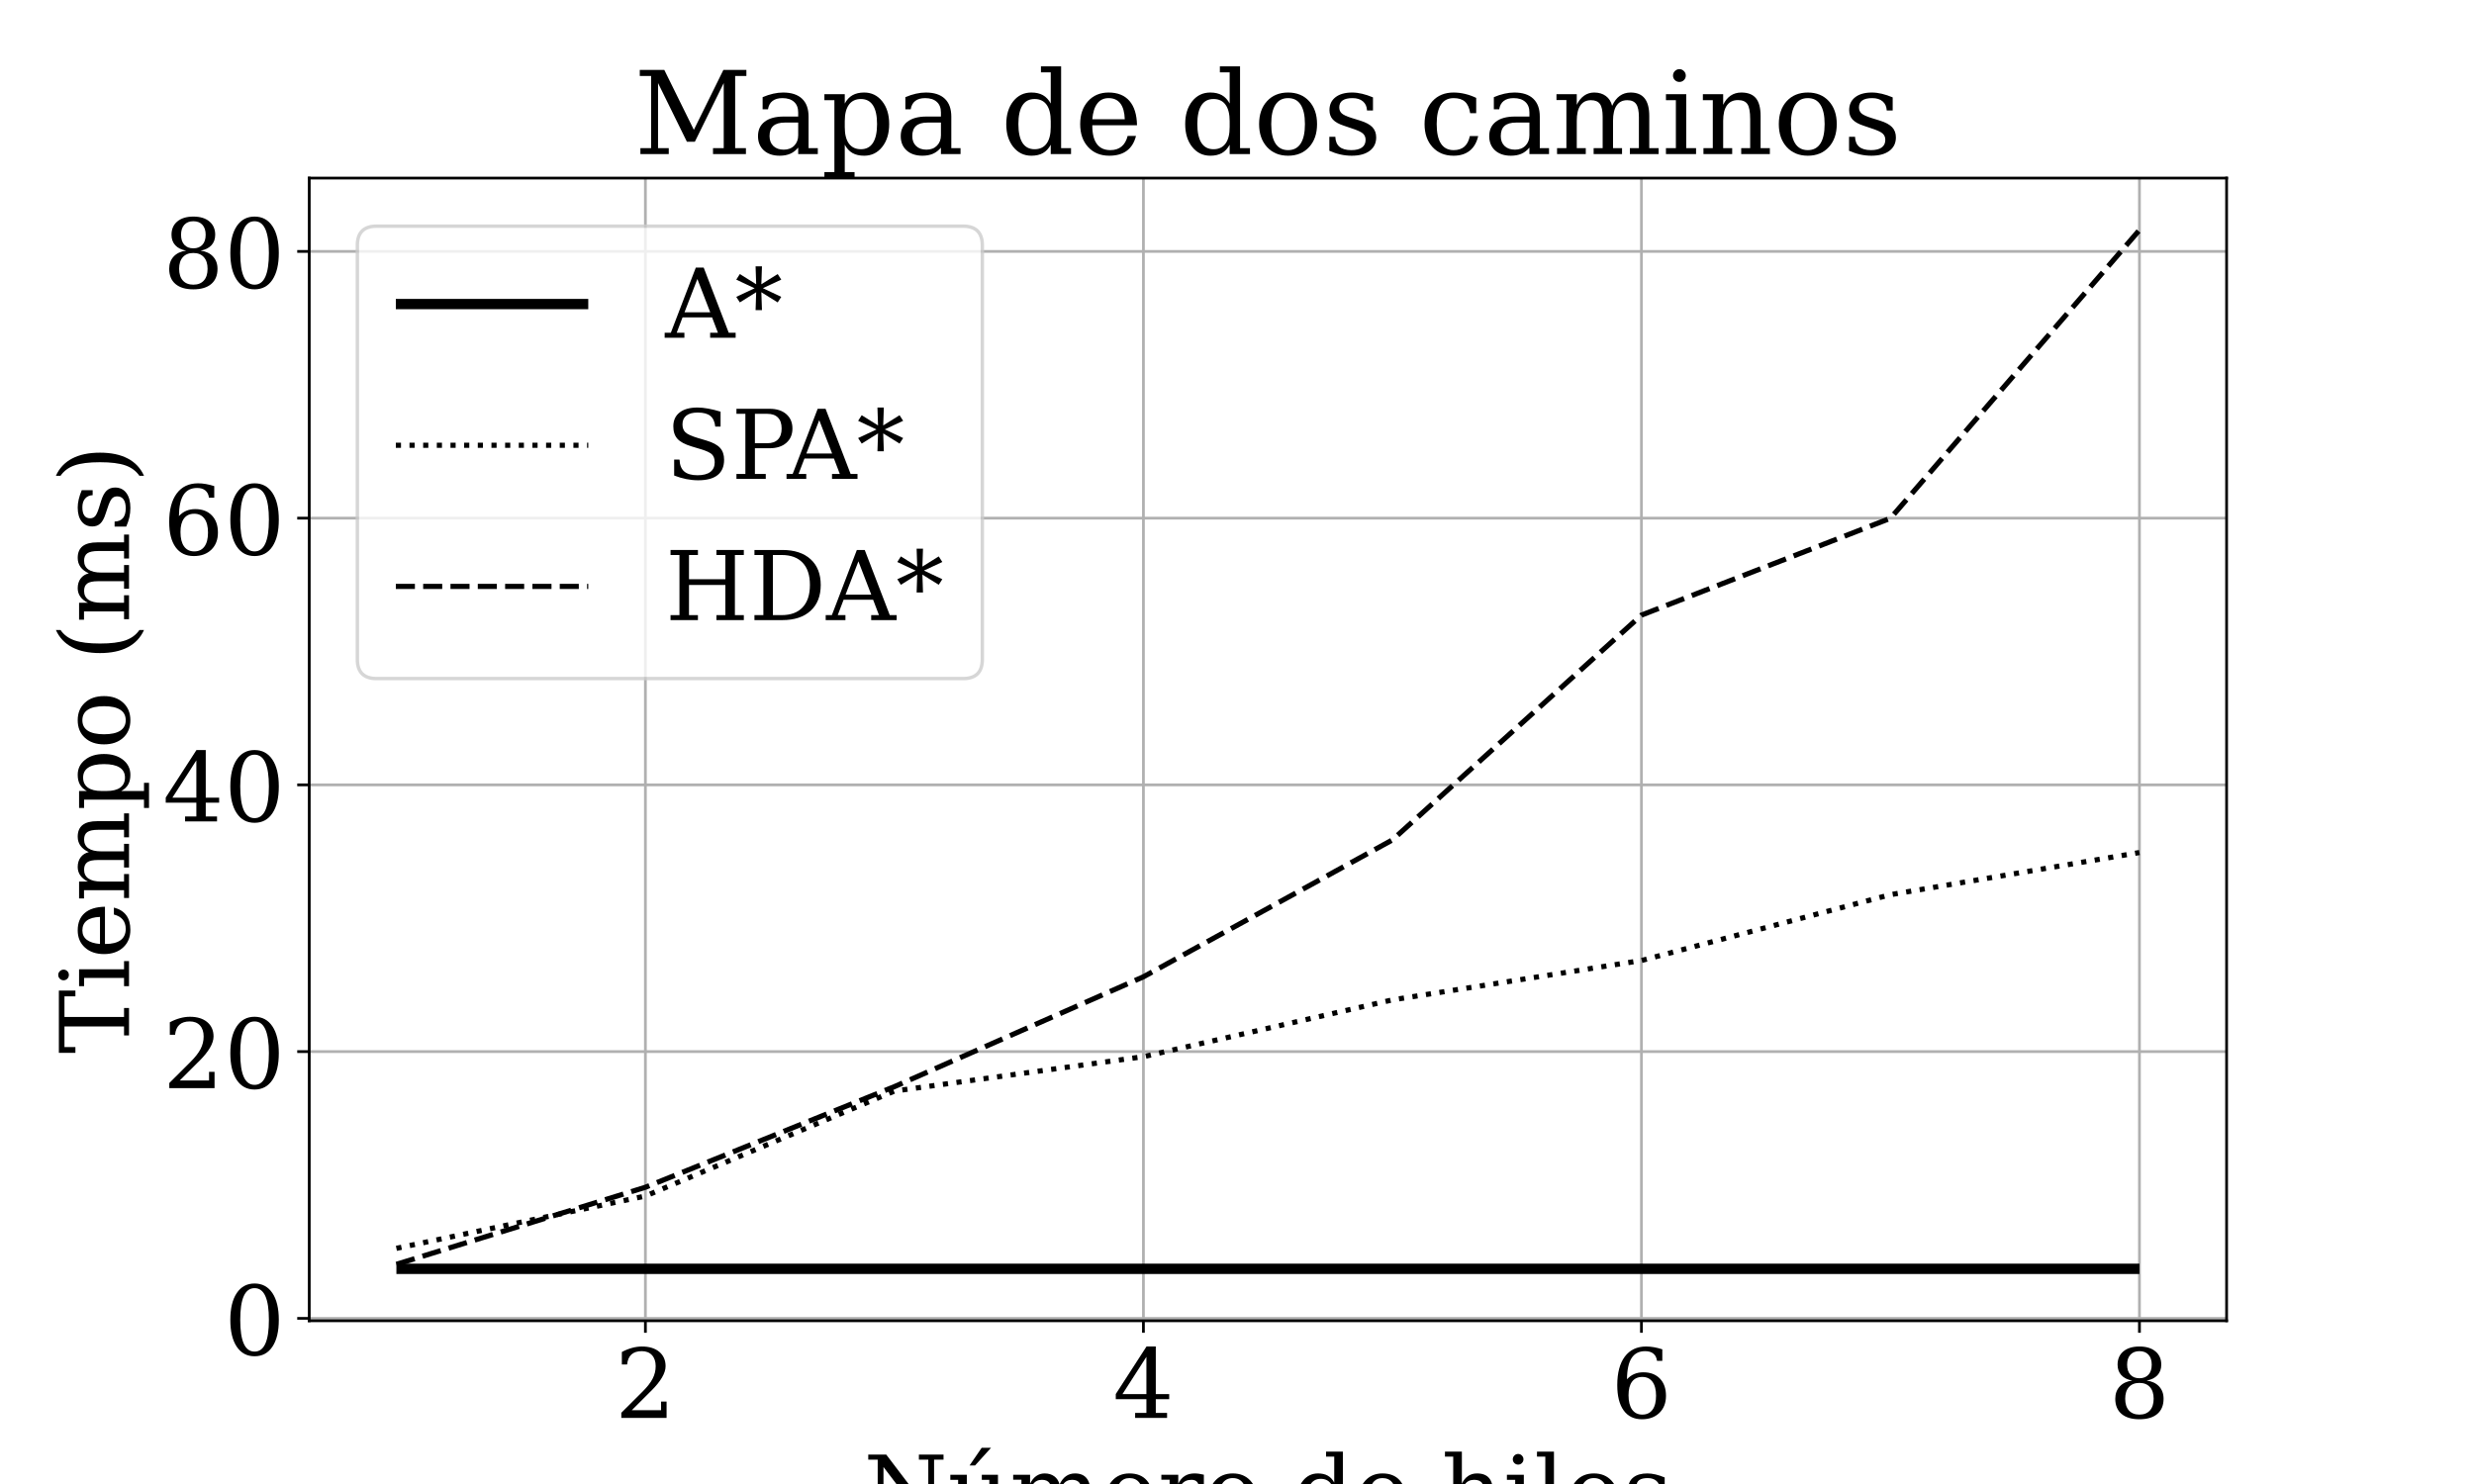
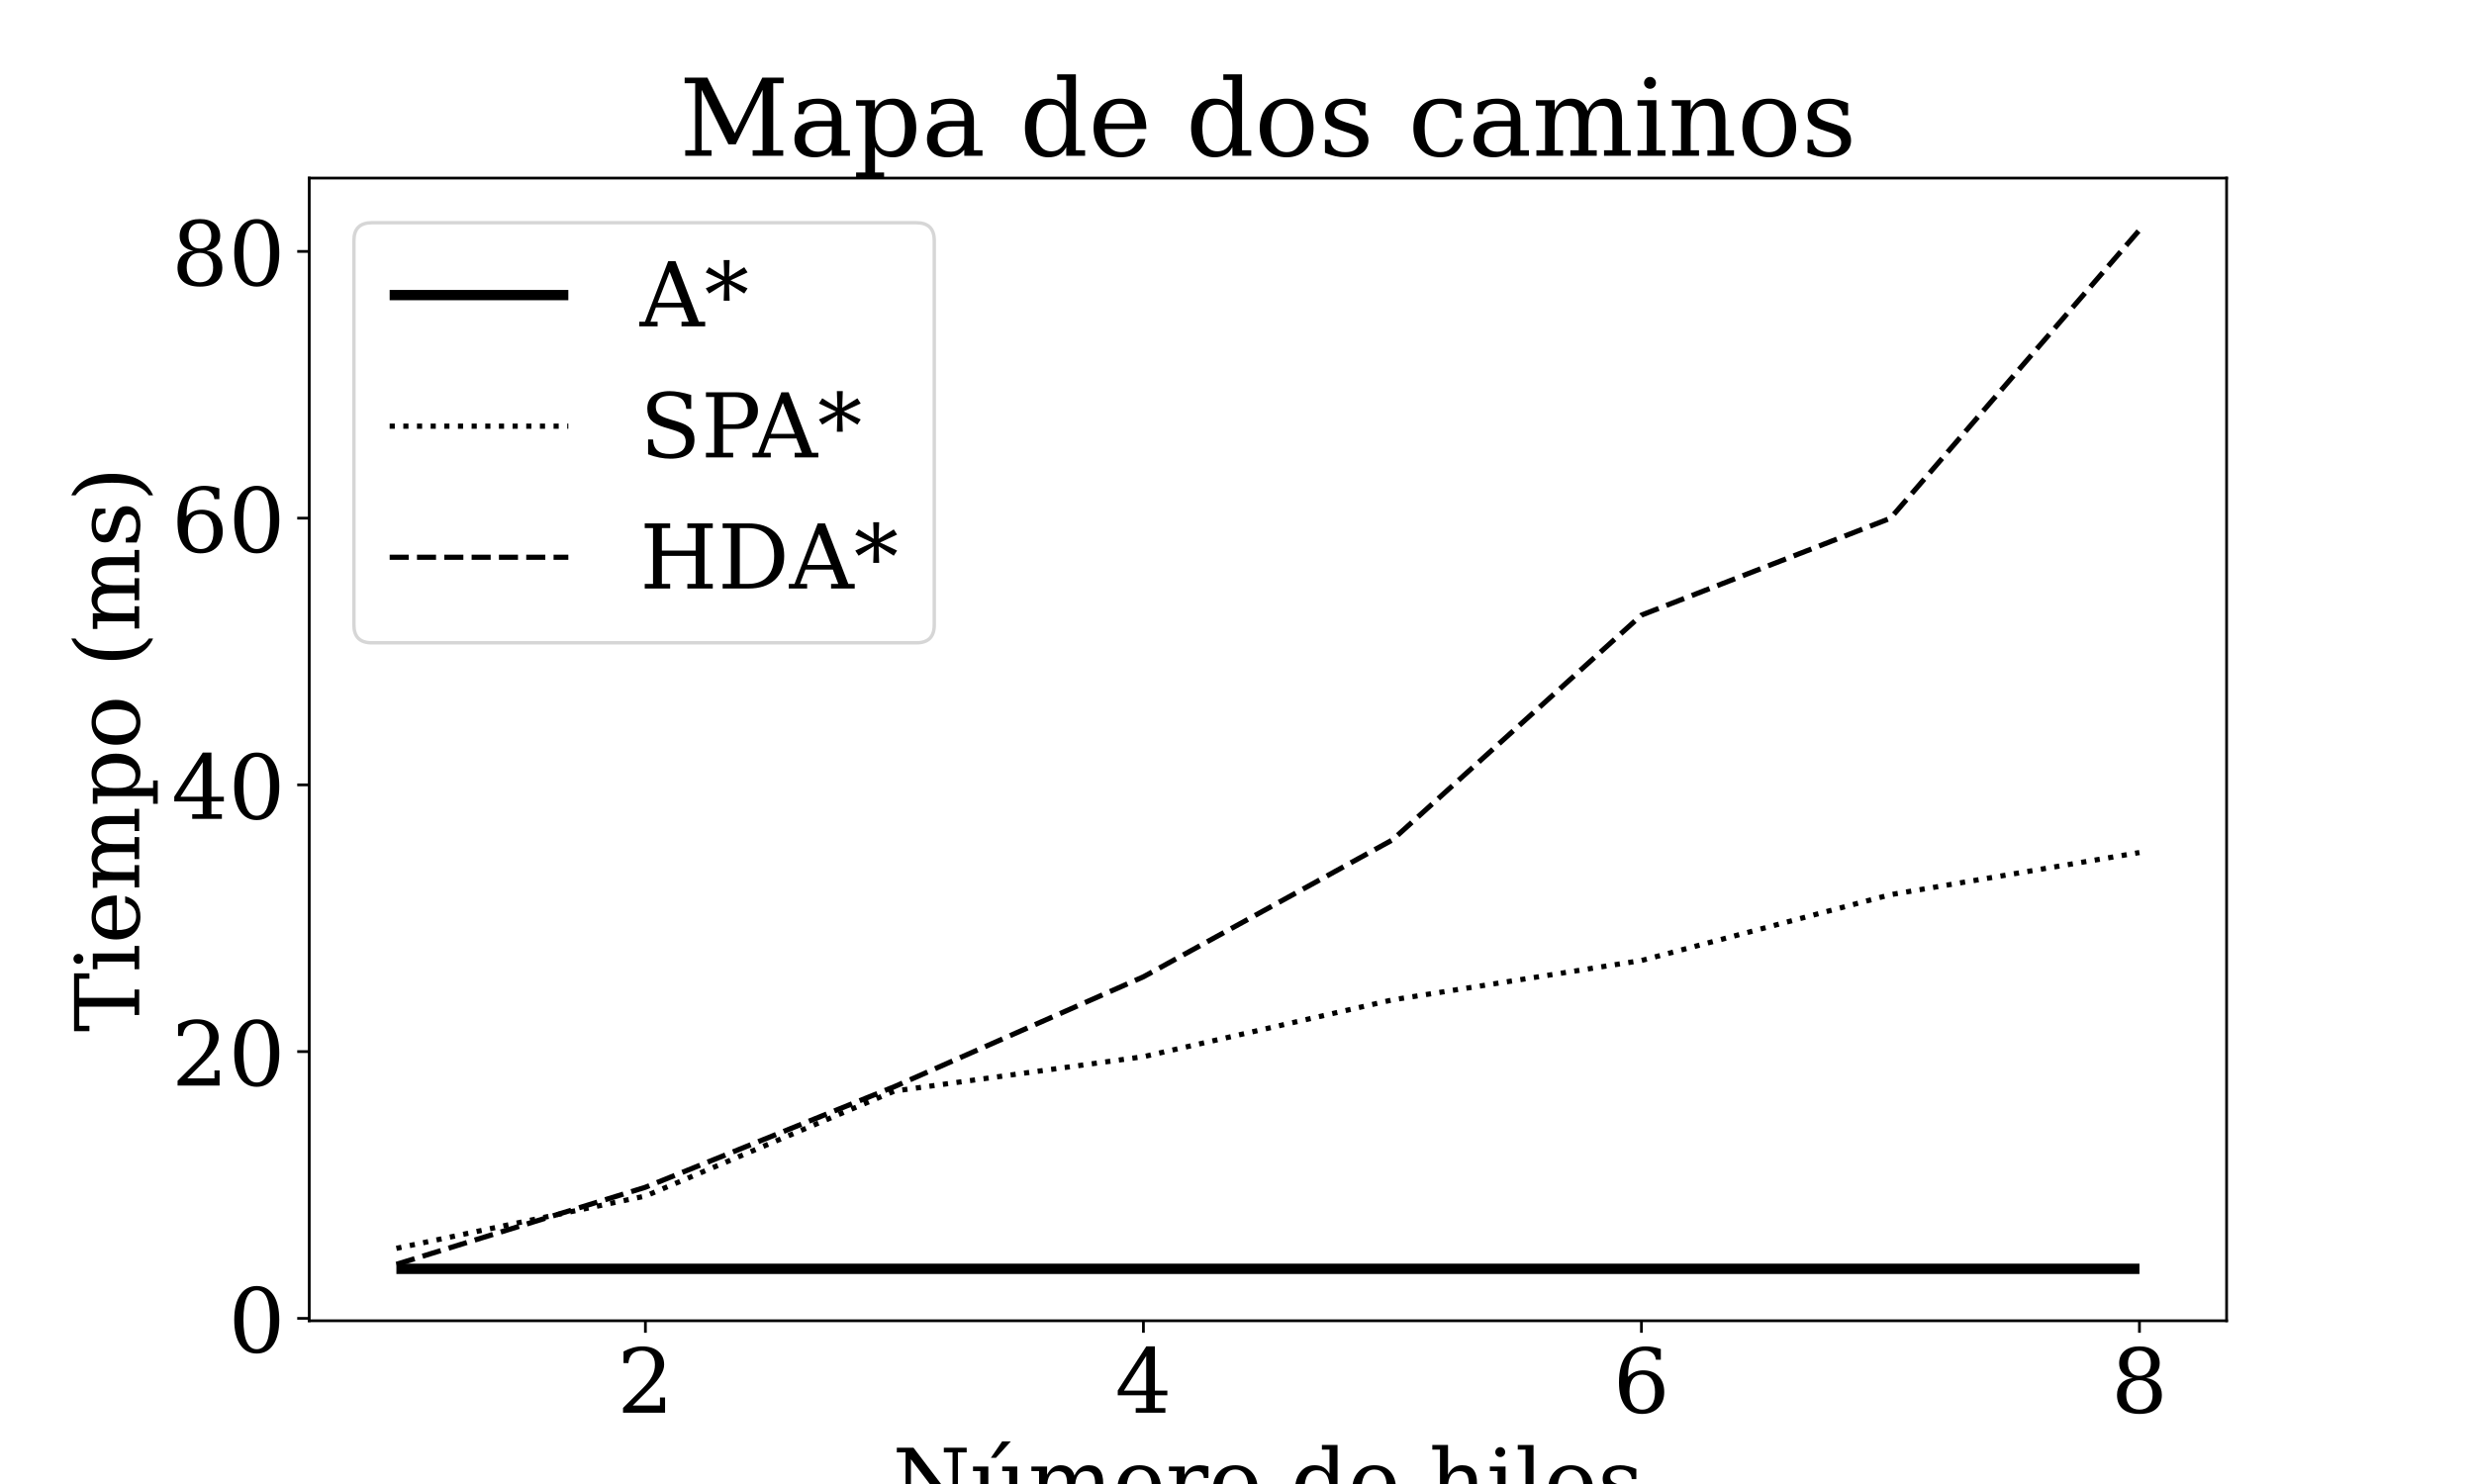
<svg xmlns="http://www.w3.org/2000/svg" xmlns:xlink="http://www.w3.org/1999/xlink" width="720pt" height="432pt" viewBox="0 0 720 432" version="1.1">
  <defs>
    <style type="text/css">*{stroke-linejoin: round; stroke-linecap: butt}</style>
  </defs>
  <g id="figure_1">
    <g id="patch_1">
      <path d="M 0 432  L 720 432  L 720 0  L 0 0  z " style="fill: #ffffff" />
    </g>
    <g id="axes_1">
      <g id="patch_2">
        <path d="M 90 384.48  L 648 384.48  L 648 51.84  L 90 51.84  z " style="fill: #ffffff" />
      </g>
      <g id="matplotlib.axis_1">
        <g id="xtick_1">
          <g id="line2d_1">
-             <path d="M 187.831 384.48  L 187.831 51.84  " clip-path="url(#p9000032e27)" style="fill: none; stroke: #b0b0b0; stroke-width: 0.8; stroke-linecap: square" />
-           </g>
+             <defs>
+               <path id="mc135eaa0ef" d="M 0 0  L 0 3.5  " style="stroke: #000000; stroke-width: 0.8" />
+             </defs>
+             <g>
+               <use xlink:href="#mc135eaa0ef" x="187.831" y="384.48" style="stroke: #000000; stroke-width: 0.8" />
+             </g>
+           </g>
+           <g id="text_1">
+             <g transform="translate(179.5599 411.2359) scale(0.26 -0.26)">
+               <defs>
+                 <path id="DejaVuSerif-32" d="M 819 3553  L 469 3553  L 469 4384  Q 803 4563 1142 4656  Q 1481 4750 1806 4750  Q 2534 4750 2956 4397  Q 3378 4044 3378 3438  Q 3378 2753 2422 1800  Q 2347 1728 2309 1691  L 1131 513  L 3078 513  L 3078 1088  L 3444 1088  L 3444 0  L 434 0  L 434 341  L 1850 1753  Q 2319 2222 2519 2614  Q 2719 3006 2719 3438  Q 2719 3909 2473 4175  Q 2228 4441 1797 4441  Q 1350 4441 1106 4219  Q 863 3997 819 3553  z " transform="scale(0.015625)" />
+               </defs>
+               <use xlink:href="#DejaVuSerif-32" />
+             </g>
+           </g>
+         </g>
+         <g id="xtick_2">
          <g id="line2d_2">
-             <defs>
-               <path id="mf8ac44fa7a" d="M 0 0  L 0 3.5  " style="stroke: #000000; stroke-width: 0.8" />
-             </defs>
-             <g>
-               <use xlink:href="#mf8ac44fa7a" x="187.831" y="384.48" style="stroke: #000000; stroke-width: 0.8" />
-             </g>
-           </g>
-           <g id="text_1">
-             <g transform="translate(178.9237 412.7556) scale(0.28 -0.28)">
-               <defs>
-                 <path id="DejaVuSerif-32" d="M 819 3553  L 469 3553  L 469 4384  Q 803 4563 1142 4656  Q 1481 4750 1806 4750  Q 2534 4750 2956 4397  Q 3378 4044 3378 3438  Q 3378 2753 2422 1800  Q 2347 1728 2309 1691  L 1131 513  L 3078 513  L 3078 1088  L 3444 1088  L 3444 0  L 434 0  L 434 341  L 1850 1753  Q 2319 2222 2519 2614  Q 2719 3006 2719 3438  Q 2719 3909 2473 4175  Q 2228 4441 1797 4441  Q 1350 4441 1106 4219  Q 863 3997 819 3553  z " transform="scale(0.015625)" />
-               </defs>
-               <use xlink:href="#DejaVuSerif-32" />
-             </g>
-           </g>
-         </g>
-         <g id="xtick_2">
+             <g>
+               <use xlink:href="#mc135eaa0ef" x="332.766" y="384.48" style="stroke: #000000; stroke-width: 0.8" />
+             </g>
+           </g>
+           <g id="text_2">
+             <g transform="translate(324.495 411.2359) scale(0.26 -0.26)">
+               <defs>
+                 <path id="DejaVuSerif-34" d="M 2234 1581  L 2234 4063  L 641 1581  L 2234 1581  z M 3609 0  L 1484 0  L 1484 331  L 2234 331  L 2234 1247  L 197 1247  L 197 1588  L 2241 4750  L 2859 4750  L 2859 1581  L 3750 1581  L 3750 1247  L 2859 1247  L 2859 331  L 3609 331  L 3609 0  z " transform="scale(0.015625)" />
+               </defs>
+               <use xlink:href="#DejaVuSerif-34" />
+             </g>
+           </g>
+         </g>
+         <g id="xtick_3">
          <g id="line2d_3">
-             <path d="M 332.766 384.48  L 332.766 51.84  " clip-path="url(#p9000032e27)" style="fill: none; stroke: #b0b0b0; stroke-width: 0.8; stroke-linecap: square" />
-           </g>
+             <g>
+               <use xlink:href="#mc135eaa0ef" x="477.701" y="384.48" style="stroke: #000000; stroke-width: 0.8" />
+             </g>
+           </g>
+           <g id="text_3">
+             <g transform="translate(469.43 411.2359) scale(0.26 -0.26)">
+               <defs>
+                 <path id="DejaVuSerif-36" d="M 2094 219  Q 2534 219 2771 542  Q 3009 866 3009 1472  Q 3009 2078 2771 2401  Q 2534 2725 2094 2725  Q 1647 2725 1412 2412  Q 1178 2100 1178 1509  Q 1178 888 1415 553  Q 1653 219 2094 219  z M 1075 2569  Q 1288 2803 1556 2918  Q 1825 3034 2163 3034  Q 2859 3034 3264 2615  Q 3669 2197 3669 1472  Q 3669 763 3233 336  Q 2797 -91 2069 -91  Q 1278 -91 853 498  Q 428 1088 428 2181  Q 428 3406 931 4078  Q 1434 4750 2350 4750  Q 2597 4750 2869 4703  Q 3141 4656 3425 4563  L 3425 3794  L 3072 3794  Q 3034 4109 2831 4275  Q 2628 4441 2284 4441  Q 1678 4441 1381 3981  Q 1084 3522 1075 2569  z " transform="scale(0.015625)" />
+               </defs>
+               <use xlink:href="#DejaVuSerif-36" />
+             </g>
+           </g>
+         </g>
+         <g id="xtick_4">
          <g id="line2d_4">
            <g>
-               <use xlink:href="#mf8ac44fa7a" x="332.766" y="384.48" style="stroke: #000000; stroke-width: 0.8" />
-             </g>
-           </g>
-           <g id="text_2">
-             <g transform="translate(323.8587 412.7556) scale(0.28 -0.28)">
-               <defs>
-                 <path id="DejaVuSerif-34" d="M 2234 1581  L 2234 4063  L 641 1581  L 2234 1581  z M 3609 0  L 1484 0  L 1484 331  L 2234 331  L 2234 1247  L 197 1247  L 197 1588  L 2241 4750  L 2859 4750  L 2859 1581  L 3750 1581  L 3750 1247  L 2859 1247  L 2859 331  L 3609 331  L 3609 0  z " transform="scale(0.015625)" />
-               </defs>
-               <use xlink:href="#DejaVuSerif-34" />
-             </g>
-           </g>
-         </g>
-         <g id="xtick_3">
-           <g id="line2d_5">
-             <path d="M 477.701 384.48  L 477.701 51.84  " clip-path="url(#p9000032e27)" style="fill: none; stroke: #b0b0b0; stroke-width: 0.8; stroke-linecap: square" />
-           </g>
-           <g id="line2d_6">
-             <g>
-               <use xlink:href="#mf8ac44fa7a" x="477.701" y="384.48" style="stroke: #000000; stroke-width: 0.8" />
-             </g>
-           </g>
-           <g id="text_3">
-             <g transform="translate(468.7938 412.7556) scale(0.28 -0.28)">
-               <defs>
-                 <path id="DejaVuSerif-36" d="M 2094 219  Q 2534 219 2771 542  Q 3009 866 3009 1472  Q 3009 2078 2771 2401  Q 2534 2725 2094 2725  Q 1647 2725 1412 2412  Q 1178 2100 1178 1509  Q 1178 888 1415 553  Q 1653 219 2094 219  z M 1075 2569  Q 1288 2803 1556 2918  Q 1825 3034 2163 3034  Q 2859 3034 3264 2615  Q 3669 2197 3669 1472  Q 3669 763 3233 336  Q 2797 -91 2069 -91  Q 1278 -91 853 498  Q 428 1088 428 2181  Q 428 3406 931 4078  Q 1434 4750 2350 4750  Q 2597 4750 2869 4703  Q 3141 4656 3425 4563  L 3425 3794  L 3072 3794  Q 3034 4109 2831 4275  Q 2628 4441 2284 4441  Q 1678 4441 1381 3981  Q 1084 3522 1075 2569  z " transform="scale(0.015625)" />
-               </defs>
-               <use xlink:href="#DejaVuSerif-36" />
-             </g>
-           </g>
-         </g>
-         <g id="xtick_4">
-           <g id="line2d_7">
-             <path d="M 622.636 384.48  L 622.636 51.84  " clip-path="url(#p9000032e27)" style="fill: none; stroke: #b0b0b0; stroke-width: 0.8; stroke-linecap: square" />
-           </g>
-           <g id="line2d_8">
-             <g>
-               <use xlink:href="#mf8ac44fa7a" x="622.636" y="384.48" style="stroke: #000000; stroke-width: 0.8" />
+               <use xlink:href="#mc135eaa0ef" x="622.636" y="384.48" style="stroke: #000000; stroke-width: 0.8" />
            </g>
          </g>
          <g id="text_4">
-             <g transform="translate(613.7289 412.7556) scale(0.28 -0.28)">
+             <g transform="translate(614.3651 411.2359) scale(0.26 -0.26)">
              <defs>
                <path id="DejaVuSerif-38" d="M 2981 1275  Q 2981 1775 2732 2051  Q 2484 2328 2034 2328  Q 1584 2328 1336 2051  Q 1088 1775 1088 1275  Q 1088 772 1336 495  Q 1584 219 2034 219  Q 2484 219 2732 495  Q 2981 772 2981 1275  z M 2853 3541  Q 2853 3966 2637 4203  Q 2422 4441 2034 4441  Q 1650 4441 1433 4203  Q 1216 3966 1216 3541  Q 1216 3113 1433 2875  Q 1650 2638 2034 2638  Q 2422 2638 2637 2875  Q 2853 3113 2853 3541  z M 2516 2484  Q 3047 2413 3344 2092  Q 3641 1772 3641 1275  Q 3641 619 3225 264  Q 2809 -91 2034 -91  Q 1263 -91 845 264  Q 428 619 428 1275  Q 428 1772 725 2092  Q 1022 2413 1556 2484  Q 1084 2569 832 2842  Q 581 3116 581 3541  Q 581 4103 968 4426  Q 1356 4750 2034 4750  Q 2713 4750 3100 4426  Q 3488 4103 3488 3541  Q 3488 3116 3236 2842  Q 2984 2569 2516 2484  z " transform="scale(0.015625)" />
              </defs>
              <use xlink:href="#DejaVuSerif-38" />
            </g>
          </g>
        </g>
        <g id="text_5">
-           <g transform="translate(251.3191 443.8544) scale(0.28 -0.28)">
+           <g transform="translate(259.7248 440.3991) scale(0.26 -0.26)">
            <defs>
              <path id="DejaVuSerif-4e" d="M 313 0  L 313 331  L 941 331  L 941 4331  L 313 4331  L 313 4666  L 1509 4666  L 4306 984  L 4306 4331  L 3681 4331  L 3681 4666  L 5319 4666  L 5319 4331  L 4691 4331  L 4691 -91  L 4313 -91  L 1325 3841  L 1325 331  L 1953 331  L 1953 0  L 313 0  z " transform="scale(0.015625)" />
              <path id="DejaVuSerif-fa" d="M 2266 3322  L 3341 3322  L 3341 331  L 3884 331  L 3884 0  L 2766 0  L 2766 588  Q 2606 256 2353 82  Q 2100 -91 1766 -91  Q 1213 -91 952 223  Q 691 538 691 1209  L 691 2988  L 172 2988  L 172 3322  L 1269 3322  L 1269 1388  Q 1269 781 1417 556  Q 1566 331 1947 331  Q 2347 331 2556 625  Q 2766 919 2766 1478  L 2766 2988  L 2266 2988  L 2266 3322  z M 2258 5119  L 2880 5119  L 1818 3944  L 1452 3944  L 2258 5119  z " transform="scale(0.015625)" />
              <path id="DejaVuSerif-6d" d="M 3316 2675  Q 3481 3041 3739 3227  Q 3997 3413 4341 3413  Q 4863 3413 5119 3089  Q 5375 2766 5375 2113  L 5375 331  L 5894 331  L 5894 0  L 4300 0  L 4300 331  L 4800 331  L 4800 2047  Q 4800 2556 4650 2772  Q 4500 2988 4153 2988  Q 3769 2988 3567 2697  Q 3366 2406 3366 1850  L 3366 331  L 3866 331  L 3866 0  L 2291 0  L 2291 331  L 2791 331  L 2791 2069  Q 2791 2566 2641 2777  Q 2491 2988 2144 2988  Q 1759 2988 1557 2697  Q 1356 2406 1356 1850  L 1356 331  L 1856 331  L 1856 0  L 263 0  L 263 331  L 781 331  L 781 2994  L 231 2994  L 231 3322  L 1356 3322  L 1356 2731  Q 1516 3063 1762 3238  Q 2009 3413 2322 3413  Q 2709 3413 2968 3220  Q 3228 3028 3316 2675  z " transform="scale(0.015625)" />
              <path id="DejaVuSerif-65" d="M 3469 1600  L 991 1600  L 991 1575  Q 991 903 1244 561  Q 1497 219 1991 219  Q 2369 219 2611 417  Q 2853 616 2950 1006  L 3413 1006  Q 3275 459 2904 184  Q 2534 -91 1931 -91  Q 1203 -91 761 389  Q 319 869 319 1663  Q 319 2450 753 2931  Q 1188 3413 1894 3413  Q 2647 3413 3050 2948  Q 3453 2484 3469 1600  z M 2791 1931  Q 2772 2513 2545 2808  Q 2319 3103 1894 3103  Q 1497 3103 1269 2806  Q 1041 2509 991 1931  L 2791 1931  z " transform="scale(0.015625)" />
              <path id="DejaVuSerif-72" d="M 3059 3328  L 3059 2497  L 2728 2497  Q 2713 2744 2591 2866  Q 2469 2988 2234 2988  Q 1809 2988 1582 2694  Q 1356 2400 1356 1850  L 1356 331  L 2022 331  L 2022 0  L 263 0  L 263 331  L 781 331  L 781 2994  L 231 2994  L 231 3322  L 1356 3322  L 1356 2731  Q 1525 3078 1790 3245  Q 2056 3413 2438 3413  Q 2578 3413 2733 3391  Q 2888 3369 3059 3328  z " transform="scale(0.015625)" />
              <path id="DejaVuSerif-6f" d="M 1925 219  Q 2388 219 2623 584  Q 2859 950 2859 1663  Q 2859 2375 2623 2739  Q 2388 3103 1925 3103  Q 1463 3103 1227 2739  Q 991 2375 991 1663  Q 991 950 1228 584  Q 1466 219 1925 219  z M 1925 -91  Q 1200 -91 759 389  Q 319 869 319 1663  Q 319 2456 758 2934  Q 1197 3413 1925 3413  Q 2653 3413 3092 2934  Q 3531 2456 3531 1663  Q 3531 869 3092 389  Q 2653 -91 1925 -91  z " transform="scale(0.015625)" />
              <path id="DejaVuSerif-20" transform="scale(0.015625)" />
              <path id="DejaVuSerif-64" d="M 3359 331  L 3909 331  L 3909 0  L 2784 0  L 2784 519  Q 2616 206 2355 57  Q 2094 -91 1709 -91  Q 1097 -91 708 395  Q 319 881 319 1663  Q 319 2444 706 2928  Q 1094 3413 1709 3413  Q 2094 3413 2355 3264  Q 2616 3116 2784 2803  L 2784 4531  L 2241 4531  L 2241 4863  L 3359 4863  L 3359 331  z M 2784 1497  L 2784 1825  Q 2784 2422 2554 2737  Q 2325 3053 1888 3053  Q 1444 3053 1217 2703  Q 991 2353 991 1663  Q 991 975 1217 622  Q 1444 269 1888 269  Q 2325 269 2554 583  Q 2784 897 2784 1497  z " transform="scale(0.015625)" />
              <path id="DejaVuSerif-68" d="M 263 0  L 263 331  L 781 331  L 781 4531  L 231 4531  L 231 4863  L 1356 4863  L 1356 2731  Q 1516 3069 1770 3241  Q 2025 3413 2363 3413  Q 2913 3413 3172 3097  Q 3431 2781 3431 2113  L 3431 331  L 3944 331  L 3944 0  L 2356 0  L 2356 331  L 2853 331  L 2853 1931  Q 2853 2541 2704 2764  Q 2556 2988 2175 2988  Q 1775 2988 1565 2697  Q 1356 2406 1356 1850  L 1356 331  L 1856 331  L 1856 0  L 263 0  z " transform="scale(0.015625)" />
              <path id="DejaVuSerif-69" d="M 622 4353  Q 622 4497 726 4603  Q 831 4709 978 4709  Q 1122 4709 1226 4603  Q 1331 4497 1331 4353  Q 1331 4206 1228 4103  Q 1125 4000 978 4000  Q 831 4000 726 4103  Q 622 4206 622 4353  z M 1356 331  L 1900 331  L 1900 0  L 231 0  L 231 331  L 781 331  L 781 2988  L 231 2988  L 231 3322  L 1356 3322  L 1356 331  z " transform="scale(0.015625)" />
              <path id="DejaVuSerif-6c" d="M 1313 331  L 1856 331  L 1856 0  L 184 0  L 184 331  L 738 331  L 738 4531  L 184 4531  L 184 4863  L 1313 4863  L 1313 331  z " transform="scale(0.015625)" />
              <path id="DejaVuSerif-73" d="M 359 184  L 359 959  L 691 959  Q 703 588 923 403  Q 1144 219 1575 219  Q 1963 219 2166 364  Q 2369 509 2369 788  Q 2369 1006 2220 1140  Q 2072 1275 1594 1428  L 1178 1569  Q 750 1706 558 1912  Q 366 2119 366 2438  Q 366 2894 700 3153  Q 1034 3413 1625 3413  Q 1888 3413 2178 3344  Q 2469 3275 2778 3144  L 2778 2419  L 2447 2419  Q 2434 2741 2221 2922  Q 2009 3103 1644 3103  Q 1281 3103 1095 2975  Q 909 2847 909 2591  Q 909 2381 1050 2254  Q 1191 2128 1613 1997  L 2069 1856  Q 2541 1709 2748 1489  Q 2956 1269 2956 922  Q 2956 450 2595 179  Q 2234 -91 1600 -91  Q 1278 -91 972 -22  Q 666 47 359 184  z " transform="scale(0.015625)" />
            </defs>
            <use xlink:href="#DejaVuSerif-4e" />
-             <use xlink:href="#DejaVuSerif-fa" x="87.5" />
-             <use xlink:href="#DejaVuSerif-6d" x="151.904" />
-             <use xlink:href="#DejaVuSerif-65" x="246.729" />
-             <use xlink:href="#DejaVuSerif-72" x="305.908" />
-             <use xlink:href="#DejaVuSerif-6f" x="353.711" />
-             <use xlink:href="#DejaVuSerif-20" x="413.916" />
-             <use xlink:href="#DejaVuSerif-64" x="445.703" />
-             <use xlink:href="#DejaVuSerif-65" x="509.717" />
-             <use xlink:href="#DejaVuSerif-20" x="568.896" />
-             <use xlink:href="#DejaVuSerif-68" x="600.684" />
-             <use xlink:href="#DejaVuSerif-69" x="665.088" />
-             <use xlink:href="#DejaVuSerif-6c" x="697.07" />
-             <use xlink:href="#DejaVuSerif-6f" x="729.053" />
-             <use xlink:href="#DejaVuSerif-73" x="789.258" />
+             <use xlink:href="#DejaVuSerif-fa" transform="translate(87.5 0)" />
+             <use xlink:href="#DejaVuSerif-6d" transform="translate(151.9043 0)" />
+             <use xlink:href="#DejaVuSerif-65" transform="translate(246.7285 0)" />
+             <use xlink:href="#DejaVuSerif-72" transform="translate(305.9082 0)" />
+             <use xlink:href="#DejaVuSerif-6f" transform="translate(353.7109 0)" />
+             <use xlink:href="#DejaVuSerif-20" transform="translate(413.916 0)" />
+             <use xlink:href="#DejaVuSerif-64" transform="translate(445.7031 0)" />
+             <use xlink:href="#DejaVuSerif-65" transform="translate(509.7168 0)" />
+             <use xlink:href="#DejaVuSerif-20" transform="translate(568.8965 0)" />
+             <use xlink:href="#DejaVuSerif-68" transform="translate(600.6836 0)" />
+             <use xlink:href="#DejaVuSerif-69" transform="translate(665.0879 0)" />
+             <use xlink:href="#DejaVuSerif-6c" transform="translate(697.0703 0)" />
+             <use xlink:href="#DejaVuSerif-6f" transform="translate(729.0527 0)" />
+             <use xlink:href="#DejaVuSerif-73" transform="translate(789.2578 0)" />
          </g>
        </g>
      </g>
      <g id="matplotlib.axis_2">
        <g id="ytick_1">
+           <g id="line2d_5">
+             <defs>
+               <path id="md551ed9dc3" d="M 0 0  L -3.5 0  " style="stroke: #000000; stroke-width: 0.8" />
+             </defs>
+             <g>
+               <use xlink:href="#md551ed9dc3" x="90" y="383.778" style="stroke: #000000; stroke-width: 0.8" />
+             </g>
+           </g>
+           <g id="text_6">
+             <g transform="translate(66.4575 393.6559) scale(0.26 -0.26)">
+               <defs>
+                 <path id="DejaVuSerif-30" d="M 2034 219  Q 2513 219 2750 744  Q 2988 1269 2988 2328  Q 2988 3391 2750 3916  Q 2513 4441 2034 4441  Q 1556 4441 1318 3916  Q 1081 3391 1081 2328  Q 1081 1269 1318 744  Q 1556 219 2034 219  z M 2034 -91  Q 1275 -91 848 546  Q 422 1184 422 2328  Q 422 3475 848 4112  Q 1275 4750 2034 4750  Q 2797 4750 3222 4112  Q 3647 3475 3647 2328  Q 3647 1184 3222 546  Q 2797 -91 2034 -91  z " transform="scale(0.015625)" />
+               </defs>
+               <use xlink:href="#DejaVuSerif-30" />
+             </g>
+           </g>
+         </g>
+         <g id="ytick_2">
+           <g id="line2d_6">
+             <g>
+               <use xlink:href="#md551ed9dc3" x="90" y="306.132" style="stroke: #000000; stroke-width: 0.8" />
+             </g>
+           </g>
+           <g id="text_7">
+             <g transform="translate(49.915 316.0095) scale(0.26 -0.26)">
+               <use xlink:href="#DejaVuSerif-32" />
+               <use xlink:href="#DejaVuSerif-30" transform="translate(63.62305 0)" />
+             </g>
+           </g>
+         </g>
+         <g id="ytick_3">
+           <g id="line2d_7">
+             <g>
+               <use xlink:href="#md551ed9dc3" x="90" y="228.485" style="stroke: #000000; stroke-width: 0.8" />
+             </g>
+           </g>
+           <g id="text_8">
+             <g transform="translate(49.915 238.363) scale(0.26 -0.26)">
+               <use xlink:href="#DejaVuSerif-34" />
+               <use xlink:href="#DejaVuSerif-30" transform="translate(63.62305 0)" />
+             </g>
+           </g>
+         </g>
+         <g id="ytick_4">
+           <g id="line2d_8">
+             <g>
+               <use xlink:href="#md551ed9dc3" x="90" y="150.839" style="stroke: #000000; stroke-width: 0.8" />
+             </g>
+           </g>
+           <g id="text_9">
+             <g transform="translate(49.915 160.7165) scale(0.26 -0.26)">
+               <use xlink:href="#DejaVuSerif-36" />
+               <use xlink:href="#DejaVuSerif-30" transform="translate(63.62305 0)" />
+             </g>
+           </g>
+         </g>
+         <g id="ytick_5">
          <g id="line2d_9">
-             <path d="M 90 383.778  L 648 383.778  " clip-path="url(#p9000032e27)" style="fill: none; stroke: #b0b0b0; stroke-width: 0.8; stroke-linecap: square" />
-           </g>
-           <g id="line2d_10">
-             <defs>
-               <path id="mdbd45cc5db" d="M 0 0  L -3.5 0  " style="stroke: #000000; stroke-width: 0.8" />
-             </defs>
-             <g>
-               <use xlink:href="#mdbd45cc5db" x="90" y="383.778" style="stroke: #000000; stroke-width: 0.8" />
-             </g>
-           </g>
-           <g id="text_6">
-             <g transform="translate(65.185 394.4158) scale(0.28 -0.28)">
-               <defs>
-                 <path id="DejaVuSerif-30" d="M 2034 219  Q 2513 219 2750 744  Q 2988 1269 2988 2328  Q 2988 3391 2750 3916  Q 2513 4441 2034 4441  Q 1556 4441 1318 3916  Q 1081 3391 1081 2328  Q 1081 1269 1318 744  Q 1556 219 2034 219  z M 2034 -91  Q 1275 -91 848 546  Q 422 1184 422 2328  Q 422 3475 848 4112  Q 1275 4750 2034 4750  Q 2797 4750 3222 4112  Q 3647 3475 3647 2328  Q 3647 1184 3222 546  Q 2797 -91 2034 -91  z " transform="scale(0.015625)" />
-               </defs>
-               <use xlink:href="#DejaVuSerif-30" />
-             </g>
-           </g>
-         </g>
-         <g id="ytick_2">
-           <g id="line2d_11">
-             <path d="M 90 306.132  L 648 306.132  " clip-path="url(#p9000032e27)" style="fill: none; stroke: #b0b0b0; stroke-width: 0.8; stroke-linecap: square" />
-           </g>
-           <g id="line2d_12">
-             <g>
-               <use xlink:href="#mdbd45cc5db" x="90" y="306.132" style="stroke: #000000; stroke-width: 0.8" />
-             </g>
-           </g>
-           <g id="text_7">
-             <g transform="translate(47.37 316.7693) scale(0.28 -0.28)">
-               <use xlink:href="#DejaVuSerif-32" />
-               <use xlink:href="#DejaVuSerif-30" x="63.623" />
-             </g>
-           </g>
-         </g>
-         <g id="ytick_3">
-           <g id="line2d_13">
-             <path d="M 90 228.485  L 648 228.485  " clip-path="url(#p9000032e27)" style="fill: none; stroke: #b0b0b0; stroke-width: 0.8; stroke-linecap: square" />
-           </g>
-           <g id="line2d_14">
-             <g>
-               <use xlink:href="#mdbd45cc5db" x="90" y="228.485" style="stroke: #000000; stroke-width: 0.8" />
-             </g>
-           </g>
-           <g id="text_8">
-             <g transform="translate(47.37 239.1228) scale(0.28 -0.28)">
-               <use xlink:href="#DejaVuSerif-34" />
-               <use xlink:href="#DejaVuSerif-30" x="63.623" />
-             </g>
-           </g>
-         </g>
-         <g id="ytick_4">
-           <g id="line2d_15">
-             <path d="M 90 150.839  L 648 150.839  " clip-path="url(#p9000032e27)" style="fill: none; stroke: #b0b0b0; stroke-width: 0.8; stroke-linecap: square" />
-           </g>
-           <g id="line2d_16">
-             <g>
-               <use xlink:href="#mdbd45cc5db" x="90" y="150.839" style="stroke: #000000; stroke-width: 0.8" />
-             </g>
-           </g>
-           <g id="text_9">
-             <g transform="translate(47.37 161.4764) scale(0.28 -0.28)">
-               <use xlink:href="#DejaVuSerif-36" />
-               <use xlink:href="#DejaVuSerif-30" x="63.623" />
-             </g>
-           </g>
-         </g>
-         <g id="ytick_5">
-           <g id="line2d_17">
-             <path d="M 90 73.192  L 648 73.192  " clip-path="url(#p9000032e27)" style="fill: none; stroke: #b0b0b0; stroke-width: 0.8; stroke-linecap: square" />
-           </g>
-           <g id="line2d_18">
-             <g>
-               <use xlink:href="#mdbd45cc5db" x="90" y="73.192" style="stroke: #000000; stroke-width: 0.8" />
+             <g>
+               <use xlink:href="#md551ed9dc3" x="90" y="73.192" style="stroke: #000000; stroke-width: 0.8" />
            </g>
          </g>
          <g id="text_10">
-             <g transform="translate(47.37 83.82988) scale(0.28 -0.28)">
+             <g transform="translate(49.915 83.07004) scale(0.26 -0.26)">
              <use xlink:href="#DejaVuSerif-38" />
-               <use xlink:href="#DejaVuSerif-30" x="63.623" />
+               <use xlink:href="#DejaVuSerif-30" transform="translate(63.62305 0)" />
            </g>
          </g>
        </g>
        <g id="text_11">
-           <g transform="translate(37.54688 306.7625) rotate(-90) scale(0.28 -0.28)">
+           <g transform="translate(40.50781 300.4337) rotate(-90) scale(0.26 -0.26)">
            <defs>
              <path id="DejaVuSerif-54" d="M 1222 0  L 1222 331  L 1819 331  L 1819 4294  L 447 4294  L 447 3566  L 63 3566  L 63 4666  L 4206 4666  L 4206 3566  L 3822 3566  L 3822 4294  L 2450 4294  L 2450 331  L 3047 331  L 3047 0  L 1222 0  z " transform="scale(0.015625)" />
              <path id="DejaVuSerif-70" d="M 1313 1825  L 1313 1497  Q 1313 897 1542 583  Q 1772 269 2209 269  Q 2650 269 2876 622  Q 3103 975 3103 1663  Q 3103 2353 2876 2703  Q 2650 3053 2209 3053  Q 1772 3053 1542 2737  Q 1313 2422 1313 1825  z M 738 2988  L 184 2988  L 184 3322  L 1313 3322  L 1313 2803  Q 1481 3116 1742 3264  Q 2003 3413 2388 3413  Q 3000 3413 3387 2928  Q 3775 2444 3775 1663  Q 3775 881 3387 395  Q 3000 -91 2388 -91  Q 2003 -91 1742 57  Q 1481 206 1313 519  L 1313 -997  L 1856 -997  L 1856 -1331  L 184 -1331  L 184 -997  L 738 -997  L 738 2988  z " transform="scale(0.015625)" />
              <path id="DejaVuSerif-28" d="M 2041 -997  Q 1281 -656 893 83  Q 506 822 506 1931  Q 506 3044 893 3783  Q 1281 4522 2041 4863  L 2041 4556  Q 1559 4225 1350 3623  Q 1141 3022 1141 1931  Q 1141 844 1350 242  Q 1559 -359 2041 -691  L 2041 -997  z " transform="scale(0.015625)" />
              <path id="DejaVuSerif-29" d="M 453 -997  L 453 -691  Q 934 -359 1145 242  Q 1356 844 1356 1931  Q 1356 3022 1145 3623  Q 934 4225 453 4556  L 453 4863  Q 1216 4522 1603 3783  Q 1991 3044 1991 1931  Q 1991 822 1603 83  Q 1216 -656 453 -997  z " transform="scale(0.015625)" />
            </defs>
            <use xlink:href="#DejaVuSerif-54" />
-             <use xlink:href="#DejaVuSerif-69" x="66.699" />
-             <use xlink:href="#DejaVuSerif-65" x="98.682" />
-             <use xlink:href="#DejaVuSerif-6d" x="157.861" />
-             <use xlink:href="#DejaVuSerif-70" x="252.686" />
-             <use xlink:href="#DejaVuSerif-6f" x="316.699" />
-             <use xlink:href="#DejaVuSerif-20" x="376.904" />
-             <use xlink:href="#DejaVuSerif-28" x="408.691" />
-             <use xlink:href="#DejaVuSerif-6d" x="447.705" />
-             <use xlink:href="#DejaVuSerif-73" x="542.529" />
-             <use xlink:href="#DejaVuSerif-29" x="593.848" />
+             <use xlink:href="#DejaVuSerif-69" transform="translate(66.69922 0)" />
+             <use xlink:href="#DejaVuSerif-65" transform="translate(98.68164 0)" />
+             <use xlink:href="#DejaVuSerif-6d" transform="translate(157.8613 0)" />
+             <use xlink:href="#DejaVuSerif-70" transform="translate(252.6855 0)" />
+             <use xlink:href="#DejaVuSerif-6f" transform="translate(316.6992 0)" />
+             <use xlink:href="#DejaVuSerif-20" transform="translate(376.9043 0)" />
+             <use xlink:href="#DejaVuSerif-28" transform="translate(408.6914 0)" />
+             <use xlink:href="#DejaVuSerif-6d" transform="translate(447.7051 0)" />
+             <use xlink:href="#DejaVuSerif-73" transform="translate(542.5293 0)" />
+             <use xlink:href="#DejaVuSerif-29" transform="translate(593.8477 0)" />
          </g>
        </g>
      </g>
      <g id="LineCollection_1">
-         <path d="M 115.364 369.36  L 622.636 369.36  " clip-path="url(#p9000032e27)" style="fill: none; stroke: #000000; stroke-width: 3" />
-       </g>
-       <g id="line2d_19">
-         <path d="M 115.364 363.399  L 187.831 348.178  L 260.299 317.609  L 332.766 307.602  L 405.234 291.068  L 477.701 279.606  L 550.169 260.441  L 622.636 248.178  " clip-path="url(#p9000032e27)" style="fill: none; stroke-dasharray: 1.5,2.475; stroke-dashoffset: 0; stroke: #000000; stroke-width: 1.5" />
-       </g>
-       <g id="line2d_20">
-         <path d="M 115.364 368.053  L 187.831 345.617  L 260.299 316.327  L 332.766 284.352  L 405.234 244.501  L 477.701 179.066  L 550.169 150.87  L 622.636 66.96  " clip-path="url(#p9000032e27)" style="fill: none; stroke-dasharray: 5.55,2.4; stroke-dashoffset: 0; stroke: #000000; stroke-width: 1.5" />
+         <path d="M 115.364 369.36  L 622.636 369.36  " clip-path="url(#p08f2d392b8)" style="fill: none; stroke: #000000; stroke-width: 3" />
+       </g>
+       <g id="line2d_10">
+         <path d="M 115.364 363.399  L 187.831 348.178  L 260.299 317.609  L 332.766 307.602  L 405.234 291.068  L 477.701 279.606  L 550.169 260.441  L 622.636 248.178  " clip-path="url(#p08f2d392b8)" style="fill: none; stroke-dasharray: 1.5,2.475; stroke-dashoffset: 0; stroke: #000000; stroke-width: 1.5" />
+       </g>
+       <g id="line2d_11">
+         <path d="M 115.364 368.053  L 187.831 345.617  L 260.299 316.327  L 332.766 284.352  L 405.234 244.501  L 477.701 179.066  L 550.169 150.87  L 622.636 66.96  " clip-path="url(#p08f2d392b8)" style="fill: none; stroke-dasharray: 5.55,2.4; stroke-dashoffset: 0; stroke: #000000; stroke-width: 1.5" />
      </g>
      <g id="patch_3">
        <path d="M 90 384.48  L 90 51.84  " style="fill: none; stroke: #000000; stroke-width: 0.8; stroke-linejoin: miter; stroke-linecap: square" />
      </g>
      <g id="patch_4">
        <path d="M 648 384.48  L 648 51.84  " style="fill: none; stroke: #000000; stroke-width: 0.8; stroke-linejoin: miter; stroke-linecap: square" />
      </g>
      <g id="patch_5">
        <path d="M 90 384.48  L 648 384.48  " style="fill: none; stroke: #000000; stroke-width: 0.8; stroke-linejoin: miter; stroke-linecap: square" />
      </g>
      <g id="patch_6">
        <path d="M 90 51.84  L 648 51.84  " style="fill: none; stroke: #000000; stroke-width: 0.8; stroke-linejoin: miter; stroke-linecap: square" />
      </g>
      <g id="text_12">
-         <g transform="translate(184.5203 44.85225) scale(0.336 -0.336)">
+         <g transform="translate(197.6974 45.35137) scale(0.312 -0.312)">
          <defs>
            <path id="DejaVuSerif-4d" d="M 353 0  L 353 331  L 947 331  L 947 4331  L 319 4331  L 319 4666  L 1678 4666  L 3316 1344  L 4953 4666  L 6228 4666  L 6228 4331  L 5606 4331  L 5606 331  L 6203 331  L 6203 0  L 4378 0  L 4378 331  L 4972 331  L 4972 3938  L 3372 684  L 2931 684  L 1331 3938  L 1331 331  L 1925 331  L 1925 0  L 353 0  z " transform="scale(0.015625)" />
            <path id="DejaVuSerif-61" d="M 2547 1044  L 2547 1747  L 1806 1747  Q 1378 1747 1168 1562  Q 959 1378 959 997  Q 959 650 1171 447  Q 1384 244 1747 244  Q 2106 244 2326 466  Q 2547 688 2547 1044  z M 3122 2075  L 3122 331  L 3634 331  L 3634 0  L 2547 0  L 2547 359  Q 2356 128 2106 18  Q 1856 -91 1522 -91  Q 969 -91 644 203  Q 319 497 319 997  Q 319 1513 691 1797  Q 1063 2081 1741 2081  L 2547 2081  L 2547 2309  Q 2547 2688 2317 2895  Q 2088 3103 1672 3103  Q 1328 3103 1125 2947  Q 922 2791 872 2484  L 575 2484  L 575 3156  Q 875 3284 1158 3348  Q 1441 3413 1709 3413  Q 2400 3413 2761 3070  Q 3122 2728 3122 2075  z " transform="scale(0.015625)" />
            <path id="DejaVuSerif-63" d="M 3291 997  Q 3169 466 2822 187  Q 2475 -91 1925 -91  Q 1200 -91 759 389  Q 319 869 319 1663  Q 319 2459 759 2936  Q 1200 3413 1925 3413  Q 2241 3413 2553 3339  Q 2866 3266 3181 3116  L 3181 2266  L 2847 2266  Q 2781 2703 2561 2903  Q 2341 3103 1931 3103  Q 1466 3103 1228 2742  Q 991 2381 991 1663  Q 991 944 1227 581  Q 1463 219 1931 219  Q 2303 219 2525 412  Q 2747 606 2828 997  L 3291 997  z " transform="scale(0.015625)" />
            <path id="DejaVuSerif-6e" d="M 263 0  L 263 331  L 781 331  L 781 2988  L 231 2988  L 231 3322  L 1356 3322  L 1356 2731  Q 1516 3069 1770 3241  Q 2025 3413 2363 3413  Q 2913 3413 3172 3097  Q 3431 2781 3431 2113  L 3431 331  L 3944 331  L 3944 0  L 2356 0  L 2356 331  L 2853 331  L 2853 1931  Q 2853 2541 2703 2767  Q 2553 2994 2175 2994  Q 1775 2994 1565 2701  Q 1356 2409 1356 1850  L 1356 331  L 1856 331  L 1856 0  L 263 0  z " transform="scale(0.015625)" />
          </defs>
          <use xlink:href="#DejaVuSerif-4d" />
-           <use xlink:href="#DejaVuSerif-61" x="102.393" />
-           <use xlink:href="#DejaVuSerif-70" x="162.012" />
-           <use xlink:href="#DejaVuSerif-61" x="226.025" />
-           <use xlink:href="#DejaVuSerif-20" x="285.645" />
-           <use xlink:href="#DejaVuSerif-64" x="317.432" />
-           <use xlink:href="#DejaVuSerif-65" x="381.445" />
-           <use xlink:href="#DejaVuSerif-20" x="440.625" />
-           <use xlink:href="#DejaVuSerif-64" x="472.412" />
-           <use xlink:href="#DejaVuSerif-6f" x="536.426" />
-           <use xlink:href="#DejaVuSerif-73" x="596.631" />
-           <use xlink:href="#DejaVuSerif-20" x="647.949" />
-           <use xlink:href="#DejaVuSerif-63" x="679.736" />
-           <use xlink:href="#DejaVuSerif-61" x="735.742" />
-           <use xlink:href="#DejaVuSerif-6d" x="795.361" />
-           <use xlink:href="#DejaVuSerif-69" x="890.186" />
-           <use xlink:href="#DejaVuSerif-6e" x="922.168" />
-           <use xlink:href="#DejaVuSerif-6f" x="986.572" />
-           <use xlink:href="#DejaVuSerif-73" x="1046.777" />
+           <use xlink:href="#DejaVuSerif-61" transform="translate(102.3926 0)" />
+           <use xlink:href="#DejaVuSerif-70" transform="translate(162.0117 0)" />
+           <use xlink:href="#DejaVuSerif-61" transform="translate(226.0254 0)" />
+           <use xlink:href="#DejaVuSerif-20" transform="translate(285.6445 0)" />
+           <use xlink:href="#DejaVuSerif-64" transform="translate(317.4316 0)" />
+           <use xlink:href="#DejaVuSerif-65" transform="translate(381.4453 0)" />
+           <use xlink:href="#DejaVuSerif-20" transform="translate(440.625 0)" />
+           <use xlink:href="#DejaVuSerif-64" transform="translate(472.4121 0)" />
+           <use xlink:href="#DejaVuSerif-6f" transform="translate(536.4258 0)" />
+           <use xlink:href="#DejaVuSerif-73" transform="translate(596.6309 0)" />
+           <use xlink:href="#DejaVuSerif-20" transform="translate(647.9492 0)" />
+           <use xlink:href="#DejaVuSerif-63" transform="translate(679.7363 0)" />
+           <use xlink:href="#DejaVuSerif-61" transform="translate(735.7422 0)" />
+           <use xlink:href="#DejaVuSerif-6d" transform="translate(795.3613 0)" />
+           <use xlink:href="#DejaVuSerif-69" transform="translate(890.1855 0)" />
+           <use xlink:href="#DejaVuSerif-6e" transform="translate(922.168 0)" />
+           <use xlink:href="#DejaVuSerif-6f" transform="translate(986.5723 0)" />
+           <use xlink:href="#DejaVuSerif-73" transform="translate(1046.777 0)" />
        </g>
      </g>
      <g id="legend_1">
        <g id="patch_7">
-           <path d="M 109.6 197.536  L 280.286 197.536  Q 285.886 197.536 285.886 191.936  L 285.886 71.44  Q 285.886 65.84 280.286 65.84  L 109.6 65.84  Q 104 65.84 104 71.44  L 104 191.936  Q 104 197.536 109.6 197.536  z " style="fill: #ffffff; opacity: 0.8; stroke: #cccccc; stroke-linejoin: miter" />
-         </g>
-         <g id="line2d_21">
-           <path d="M 115.2 88.516  L 171.2 88.516  " style="fill: none; stroke: #000000; stroke-width: 3" />
+           <path d="M 108.2 187.129  L 266.694 187.129  Q 271.894 187.129 271.894 181.929  L 271.894 70.04  Q 271.894 64.84 266.694 64.84  L 108.2 64.84  Q 103 64.84 103 70.04  L 103 181.929  Q 103 187.129 108.2 187.129  z " style="fill: #ffffff; opacity: 0.8; stroke: #cccccc; stroke-linejoin: miter" />
+         </g>
+         <g id="line2d_12">
+           <path d="M 113.4 85.896  L 165.4 85.896  " style="fill: none; stroke: #000000; stroke-width: 3" />
        </g>
        <g id="text_13">
-           <g transform="translate(193.6 98.31562) scale(0.28 -0.28)">
+           <g transform="translate(186.2 94.99594) scale(0.26 -0.26)">
            <defs>
              <path id="DejaVuSerif-41" d="M 1281 1691  L 2994 1691  L 2138 3909  L 1281 1691  z M -38 0  L -38 331  L 372 331  L 2034 4666  L 2559 4666  L 4225 331  L 4684 331  L 4684 0  L 2988 0  L 2988 331  L 3506 331  L 3116 1356  L 1153 1356  L 763 331  L 1275 331  L 1275 0  L -38 0  z " transform="scale(0.015625)" />
              <path id="DejaVuSerif-2a" d="M 3097 3866  L 1875 3297  L 3097 2719  L 2859 2350  L 1772 3028  L 1813 1838  L 1388 1838  L 1428 3028  L 341 2350  L 103 2719  L 1325 3291  L 103 3866  L 341 4238  L 1428 3559  L 1388 4750  L 1813 4750  L 1772 3559  L 2859 4238  L 3097 3866  z " transform="scale(0.015625)" />
            </defs>
            <use xlink:href="#DejaVuSerif-41" />
-             <use xlink:href="#DejaVuSerif-2a" x="72.217" />
-           </g>
-         </g>
-         <g id="line2d_22">
-           <path d="M 115.2 129.614  L 143.2 129.614  L 171.2 129.614  " style="fill: none; stroke-dasharray: 1.5,2.475; stroke-dashoffset: 0; stroke: #000000; stroke-width: 1.5" />
+             <use xlink:href="#DejaVuSerif-2a" transform="translate(72.2168 0)" />
+           </g>
+         </g>
+         <g id="line2d_13">
+           <path d="M 113.4 124.059  L 139.4 124.059  L 165.4 124.059  " style="fill: none; stroke-dasharray: 1.5,2.475; stroke-dashoffset: 0; stroke: #000000; stroke-width: 1.5" />
        </g>
        <g id="text_14">
-           <g transform="translate(193.6 139.4144) scale(0.28 -0.28)">
+           <g transform="translate(186.2 133.1591) scale(0.26 -0.26)">
            <defs>
              <path id="DejaVuSerif-53" d="M 594 225  L 594 1288  L 953 1284  Q 969 753 1261 498  Q 1553 244 2150 244  Q 2706 244 2998 464  Q 3291 684 3291 1106  Q 3291 1444 3114 1625  Q 2938 1806 2369 1978  L 1753 2163  Q 1084 2366 811 2669  Q 538 2972 538 3500  Q 538 4094 959 4422  Q 1381 4750 2144 4750  Q 2469 4750 2856 4679  Q 3244 4609 3681 4475  L 3681 3481  L 3328 3481  Q 3275 3975 2998 4195  Q 2722 4416 2156 4416  Q 1663 4416 1405 4214  Q 1147 4013 1147 3628  Q 1147 3294 1340 3103  Q 1534 2913 2163 2725  L 2741 2553  Q 3375 2363 3645 2067  Q 3916 1772 3916 1275  Q 3916 597 3481 253  Q 3047 -91 2188 -91  Q 1803 -91 1404 -12  Q 1006 66 594 225  z " transform="scale(0.015625)" />
              <path id="DejaVuSerif-50" d="M 1581 2375  L 2406 2375  Q 2872 2375 3115 2626  Q 3359 2878 3359 3353  Q 3359 3831 3115 4081  Q 2872 4331 2406 4331  L 1581 4331  L 1581 2375  z M 353 0  L 353 331  L 947 331  L 947 4331  L 353 4331  L 353 4666  L 2559 4666  Q 3259 4666 3668 4311  Q 4078 3956 4078 3353  Q 4078 2753 3668 2397  Q 3259 2041 2559 2041  L 1581 2041  L 1581 331  L 2303 331  L 2303 0  L 353 0  z " transform="scale(0.015625)" />
            </defs>
            <use xlink:href="#DejaVuSerif-53" />
-             <use xlink:href="#DejaVuSerif-50" x="68.506" />
-             <use xlink:href="#DejaVuSerif-41" x="126.666" />
-             <use xlink:href="#DejaVuSerif-2a" x="198.883" />
-           </g>
-         </g>
-         <g id="line2d_23">
-           <path d="M 115.2 170.713  L 143.2 170.713  L 171.2 170.713  " style="fill: none; stroke-dasharray: 5.55,2.4; stroke-dashoffset: 0; stroke: #000000; stroke-width: 1.5" />
+             <use xlink:href="#DejaVuSerif-50" transform="translate(68.50586 0)" />
+             <use xlink:href="#DejaVuSerif-41" transform="translate(126.666 0)" />
+             <use xlink:href="#DejaVuSerif-2a" transform="translate(198.8828 0)" />
+           </g>
+         </g>
+         <g id="line2d_14">
+           <path d="M 113.4 162.222  L 139.4 162.222  L 165.4 162.222  " style="fill: none; stroke-dasharray: 5.55,2.4; stroke-dashoffset: 0; stroke: #000000; stroke-width: 1.5" />
        </g>
        <g id="text_15">
-           <g transform="translate(193.6 180.5131) scale(0.28 -0.28)">
+           <g transform="translate(186.2 171.3222) scale(0.26 -0.26)">
            <defs>
              <path id="DejaVuSerif-48" d="M 353 0  L 353 331  L 947 331  L 947 4331  L 353 4331  L 353 4666  L 2175 4666  L 2175 4331  L 1581 4331  L 1581 2719  L 4000 2719  L 4000 4331  L 3406 4331  L 3406 4666  L 5228 4666  L 5228 4331  L 4634 4331  L 4634 331  L 5228 331  L 5228 0  L 3406 0  L 3406 331  L 4000 331  L 4000 2338  L 1581 2338  L 1581 331  L 2175 331  L 2175 0  L 353 0  z " transform="scale(0.015625)" />
              <path id="DejaVuSerif-44" d="M 1581 331  L 2163 331  Q 3072 331 3558 850  Q 4044 1369 4044 2338  Q 4044 3306 3559 3818  Q 3075 4331 2163 4331  L 1581 4331  L 1581 331  z M 353 0  L 353 331  L 947 331  L 947 4331  L 353 4331  L 353 4666  L 2209 4666  Q 3416 4666 4089 4050  Q 4763 3434 4763 2338  Q 4763 1238 4088 619  Q 3413 0 2209 0  L 353 0  z " transform="scale(0.015625)" />
            </defs>
            <use xlink:href="#DejaVuSerif-48" />
-             <use xlink:href="#DejaVuSerif-44" x="87.207" />
-             <use xlink:href="#DejaVuSerif-41" x="167.383" />
-             <use xlink:href="#DejaVuSerif-2a" x="239.6" />
+             <use xlink:href="#DejaVuSerif-44" transform="translate(87.20703 0)" />
+             <use xlink:href="#DejaVuSerif-41" transform="translate(167.3828 0)" />
+             <use xlink:href="#DejaVuSerif-2a" transform="translate(239.5996 0)" />
          </g>
        </g>
      </g>
    </g>
  </g>
  <defs>
-     <clipPath id="p9000032e27">
+     <clipPath id="p08f2d392b8">
      <rect x="90" y="51.84" width="558" height="332.64" />
    </clipPath>
  </defs>
</svg>
